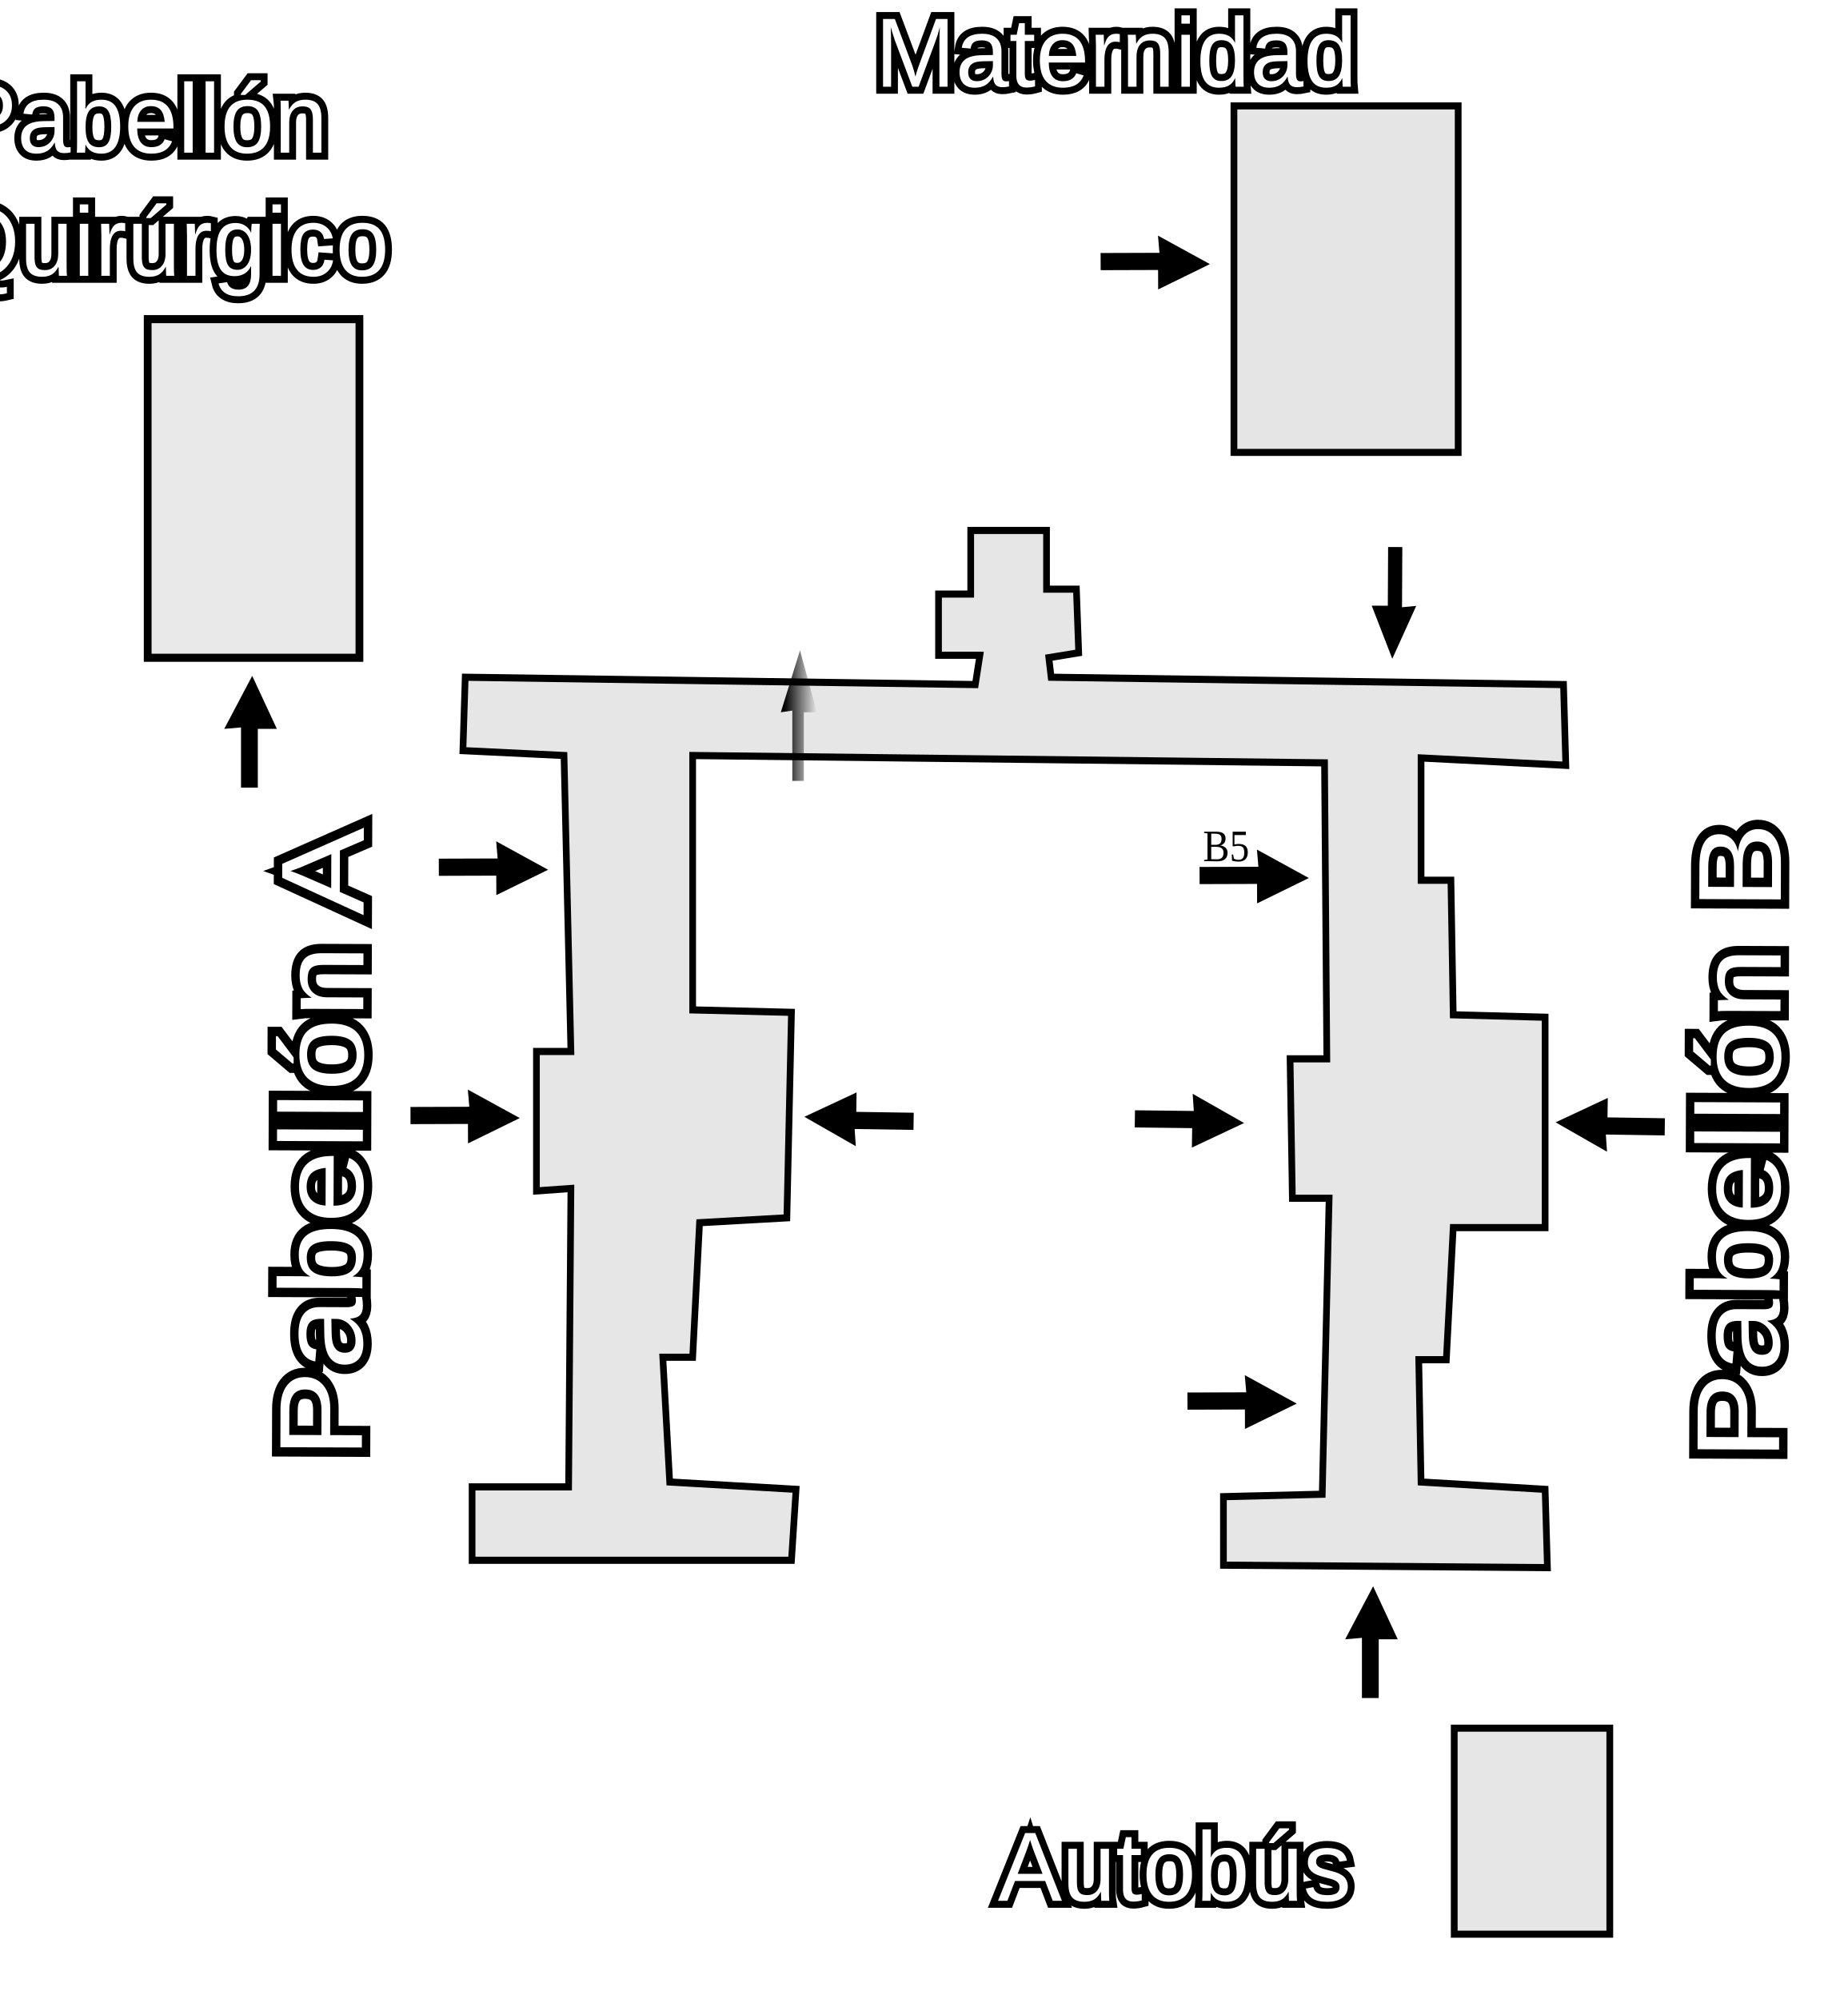
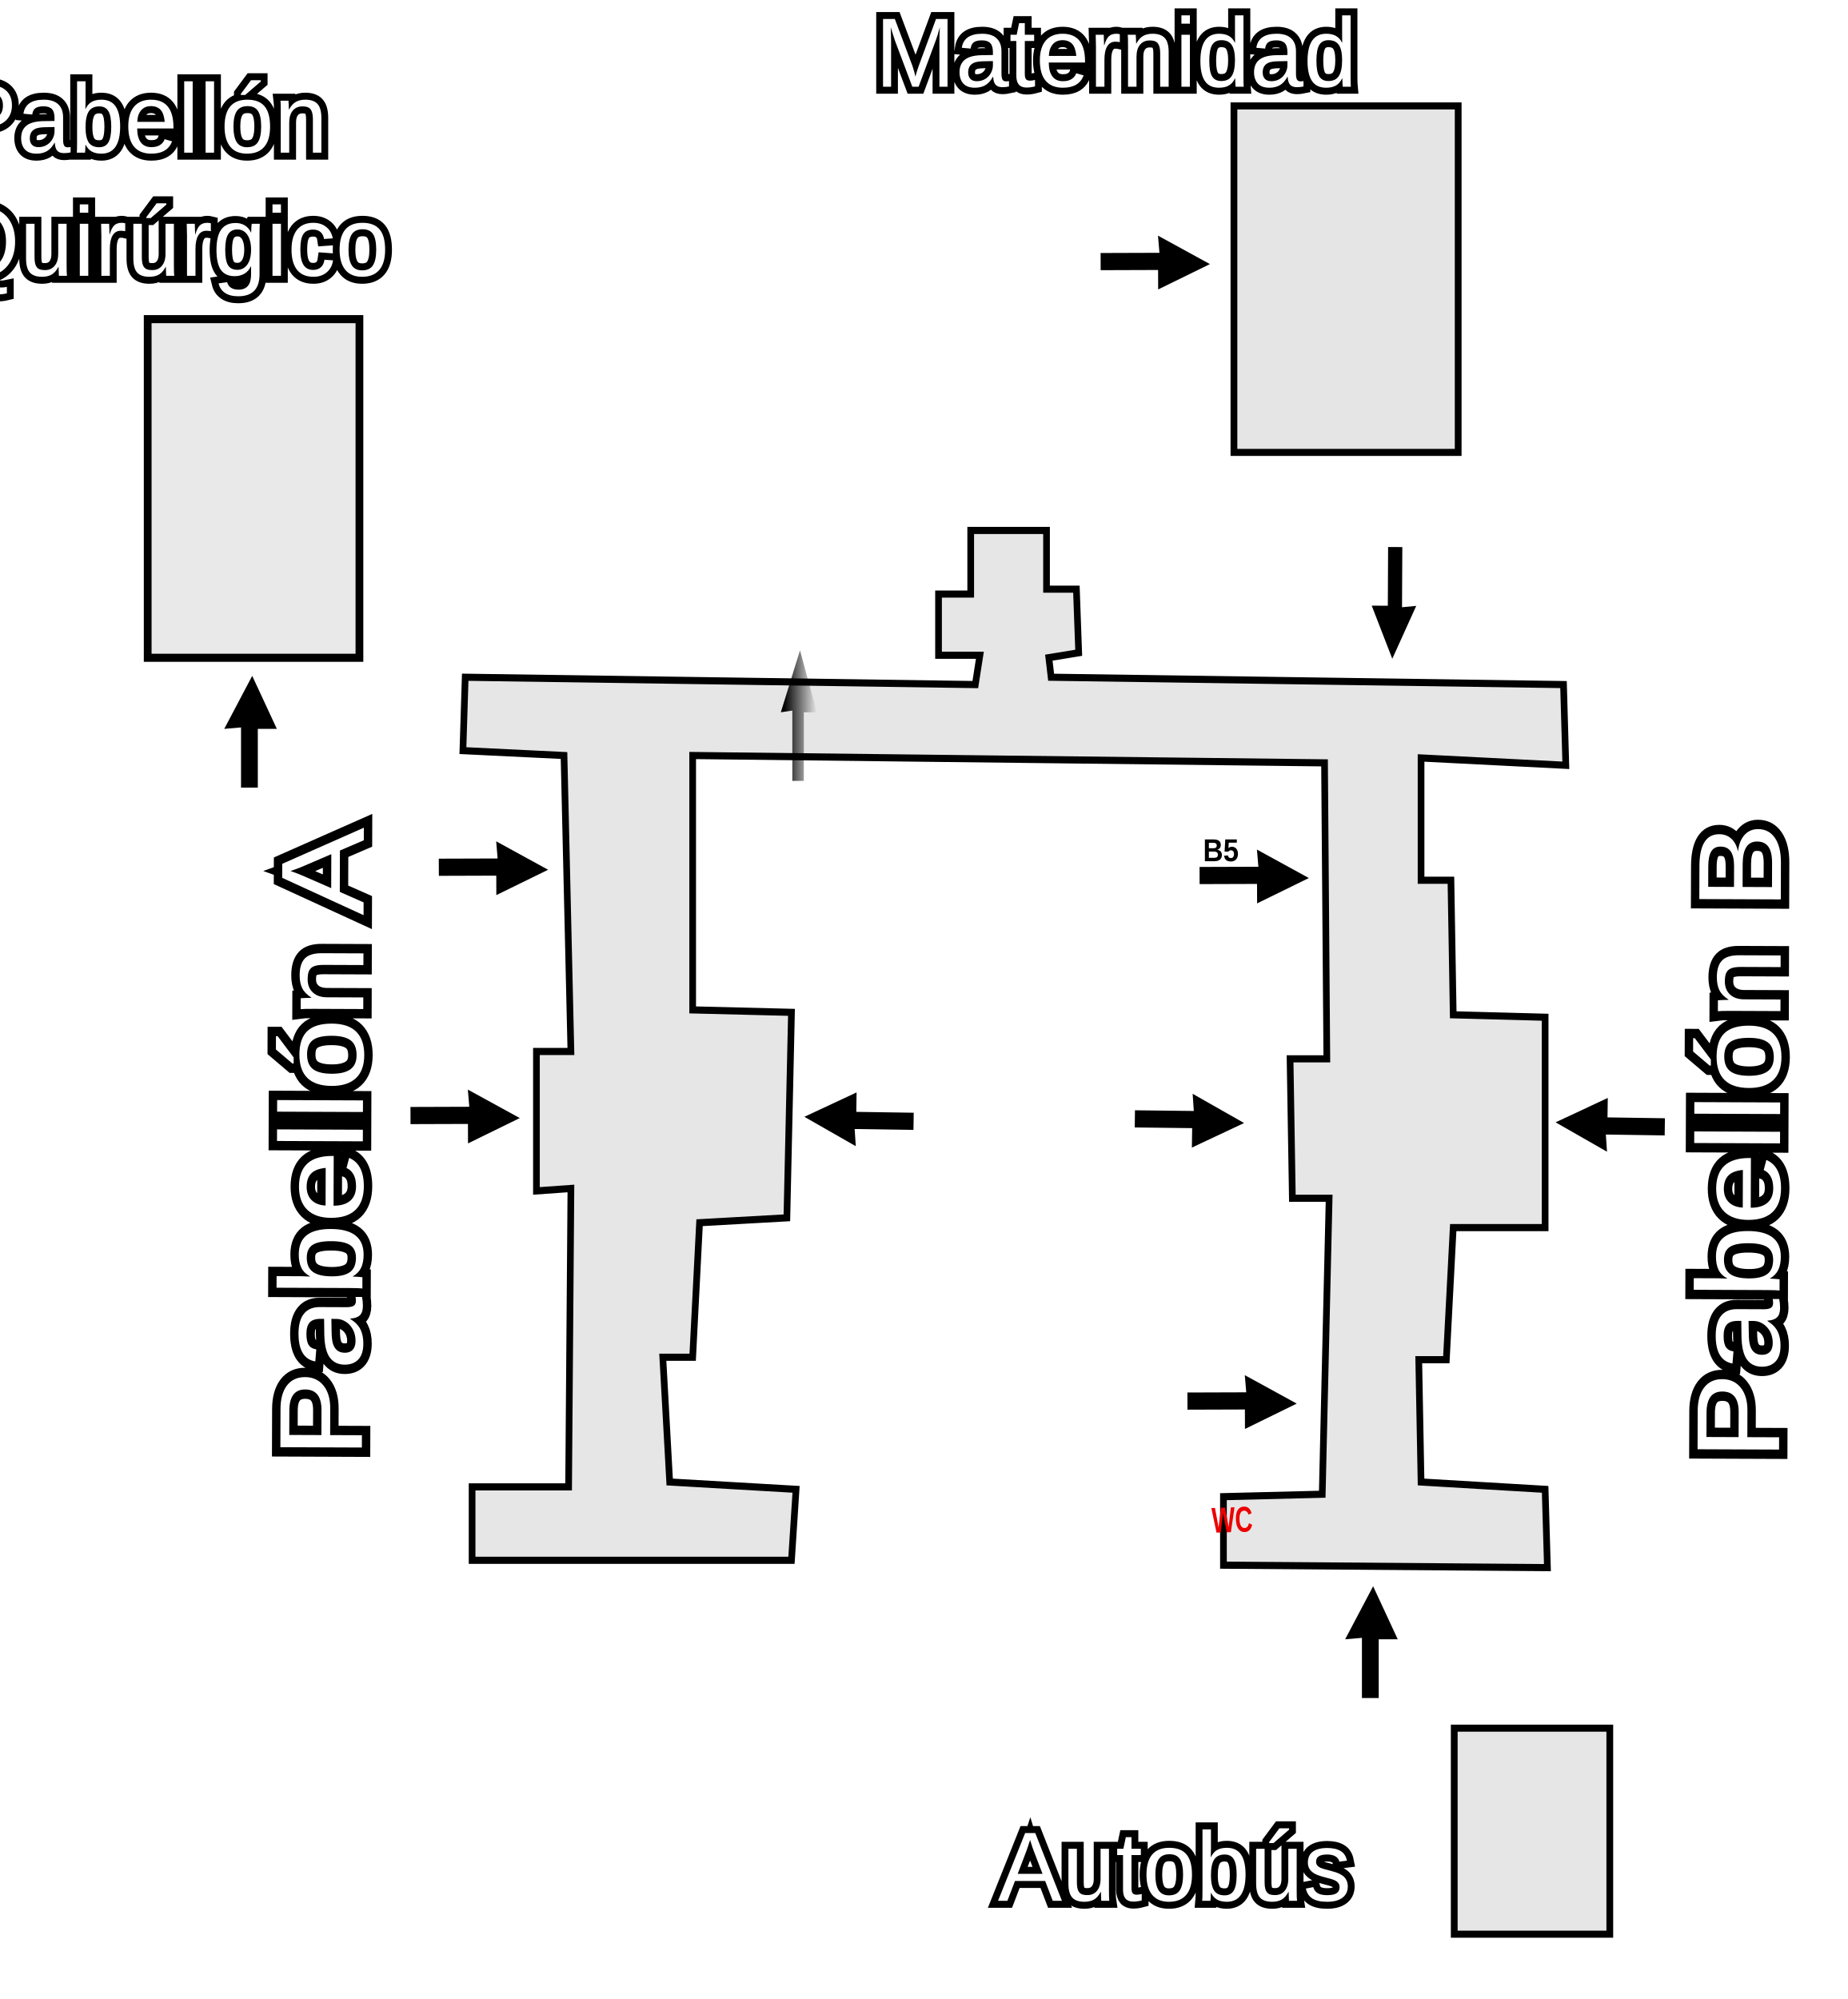
<svg xmlns="http://www.w3.org/2000/svg" xmlns:xlink="http://www.w3.org/1999/xlink" width="350.589mm" height="379.285mm" viewBox="0 0 350.589 379.285" version="1.1" id="svg1" xml:space="preserve">
  <defs id="defs1">
    <linearGradient id="linearGradient6">
      <stop style="stop-color:#000000;stop-opacity:1;" offset="0.083" id="stop6" />
      <stop style="stop-color:#000000;stop-opacity:0;" offset="1" id="stop7" />
    </linearGradient>
    <rect x="320.4" y="219.575" width="333.843" height="60.495" id="rect9" />
    <linearGradient id="swatch5">
      <stop style="stop-color:#000000;stop-opacity:1;" offset="0" id="stop5" />
    </linearGradient>
    <linearGradient id="swatch4">
      <stop style="stop-color:#000000;stop-opacity:1;" offset="0" id="stop4" />
    </linearGradient>
    <linearGradient id="swatch3">
      <stop style="stop-color:#040404;stop-opacity:1;" offset="0" id="stop3" />
    </linearGradient>
    <rect x="320.4" y="219.575" width="333.843" height="60.495" id="rect9-4" />
    <linearGradient xlink:href="#linearGradient6" id="linearGradient7" x1="111.335" y1="30.103" x2="146.032" y2="30.103" gradientUnits="userSpaceOnUse" />
  </defs>
  <g id="layer2" transform="matrix(0.8030116,0,0,0.8359274,51.04167,45.34601)">
    <rect style="fill:#ffffff;stroke:#000000;stroke-width:2.441;stroke-miterlimit:3.4;paint-order:markers stroke fill;fill-opacity:1" id="rect1" width="448.932" height="467.36" x="-67.739" y="-59.261" />
    <g id="g7" transform="matrix(1.295073,0,0,1.324514,-32.39242,-21.49235)">
      <path style="fill:#e6e6e6;fill-rule:nonzero;stroke:#040404;stroke-width:0;stroke-miterlimit:3.4;stroke-opacity:1;paint-order:markers stroke fill" d="m 196.178,275.403 59.105,0.419 -0.419,-13.414 -22.636,-1.258 -0.419,-20.959 h 5.03 l 1.258,-22.636 h 16.767 v -36.05 l -16.767,-0.419 -0.419,-23.055 h -5.449 v -20.959 l 26.409,1.258 -0.419,-13.833 -93.478,-1.258 -0.419,-3.353 5.449,-0.838 -0.419,-10.899 h -5.449 V 98.089 h -13.833 v 10.899 h -5.869 v 10.48 h 7.545 l -0.838,5.03 -93.059,-1.258 -0.419,12.575 18.444,0.838 1.258,50.721 h -6.288 v 23.893 l 6.288,-0.419 -0.419,51.14 H 59.105 v 12.575 h 58.266 l 0.838,-12.156 -23.055,-1.258 -1.258,-21.378 h 5.449 l 1.258,-23.055 15.929,-0.838 0.838,-35.211 -18.025,-0.419 v -43.595 l 115.275,1.258 0.419,50.721 h -6.707 l 0.419,23.893 h 6.707 l -1.258,50.721 -18.025,0.419 z" id="path2" transform="translate(2.952955,-31.91264)" />
      <path d="m 196.178,275.403 59.105,0.419 -0.419,-13.414 -22.636,-1.258 -0.419,-20.959 h 5.03 l 1.258,-22.636 h 16.767 v -36.05 l -16.767,-0.419 -0.419,-23.055 h -5.449 v -20.959 l 26.409,1.258 -0.419,-13.833 -93.478,-1.258 -0.419,-3.353 5.449,-0.838 -0.419,-10.899 h -5.449 V 98.089 h -13.833 v 10.899 h -5.869 v 10.48 h 7.545 l -0.838,5.03 -93.059,-1.258 -0.419,12.575 18.444,0.838 1.258,50.721 h -6.288 v 23.893 l 6.288,-0.419 -0.419,51.14 H 59.105 v 12.575 h 58.266 l 0.838,-12.156 -23.055,-1.258 -1.258,-21.378 h 5.449 l 1.258,-23.055 15.929,-0.838 0.838,-35.211 -18.025,-0.419 v -43.595 l 115.275,1.258 0.419,50.721 h -6.707 l 0.419,23.893 h 6.707 l -1.258,50.721 -18.025,0.419 z" id="path3" style="fill:#e6e6e6;stroke:#000000;stroke-width:1.221;stroke-dasharray:none;stroke-opacity:1" transform="translate(2.952955,-31.91264)" />
      <text xml:space="preserve" transform="matrix(0.00143737,-0.4239468,0.4052294,0.00150376,-67.01926,377.3202)" id="text8" style="font-size:53.333px;font-family:Arial;-inkscape-font-specification:Arial;text-align:center;white-space:pre;shape-inside:url(#rect9);display:inline;fill:#ffffff;fill-opacity:1;stroke:#000000;stroke-width:7.559;stroke-miterlimit:3.4;stroke-dasharray:none;stroke-opacity:1;paint-order:markers stroke fill">
        <tspan x="359.808" y="267.614" id="tspan2">Pabellón A</tspan>
      </text>
      <text xml:space="preserve" transform="matrix(0.00143737,-0.4239468,0.4052294,0.00150376,191.5278,377.0473)" id="text8-8" style="font-size:53.333px;font-family:Arial;-inkscape-font-specification:Arial;text-align:center;white-space:pre;shape-inside:url(#rect9-4);display:inline;fill:#ffffff;fill-opacity:1;stroke:#000000;stroke-width:7.559;stroke-miterlimit:3.4;stroke-dasharray:none;stroke-opacity:1;paint-order:markers stroke fill">
        <tspan x="358.337" y="267.614" id="tspan3">Pabellón B</tspan>
      </text>
      <text xml:space="preserve" style="font-size:17.223px;font-family:Arial;-inkscape-font-specification:Arial;text-align:center;text-anchor:middle;fill:#ffffff;fill-opacity:1;stroke:#000000;stroke-width:2.441;stroke-miterlimit:3.4;stroke-dasharray:none;stroke-opacity:1;paint-order:markers stroke fill" x="23.017" y="1.466" id="text10" transform="scale(1.020289,0.9801141)">
        <tspan id="tspan10" style="stroke-width:2.441" x="23.017" y="1.466">Pabellón</tspan>
        <tspan style="stroke-width:2.441" x="23.017" y="22.995" id="tspan11">Quirúrgico</tspan>
      </text>
      <text xml:space="preserve" style="font-size:17.223px;font-family:Arial;-inkscape-font-specification:Arial;text-align:center;text-anchor:middle;fill:#ffffff;fill-opacity:1;stroke:#000000;stroke-width:2.441;stroke-miterlimit:3.4;stroke-dasharray:none;stroke-opacity:1;paint-order:markers stroke fill" x="203.183" y="307.113" id="text13" transform="scale(1.020289,0.9801141)">
        <tspan id="tspan13" style="stroke-width:2.441" x="203.183" y="307.113">Autobús</tspan>
      </text>
      <path style="fill:#000000;fill-opacity:1;fill-rule:nonzero;stroke:none;stroke-width:2.441;stroke-miterlimit:3.4;stroke-dasharray:none;stroke-opacity:1;paint-order:markers stroke fill" d="m 122.408,27.976 v 29.785 h 11.074 V 28.685 h 8.121 4.429 L 129.791,2.445 111.335,28.685 Z" id="path13" transform="matrix(0.2765958,0,0,0.3461538,190.5375,246.2625)" />
      <path style="fill:#000000;fill-opacity:1;fill-rule:nonzero;stroke:none;stroke-width:2.441;stroke-miterlimit:3.4;stroke-dasharray:none;stroke-opacity:1;paint-order:markers stroke fill" d="m 122.408,27.976 v 29.785 h 11.074 V 28.685 h 8.121 4.429 L 129.791,2.445 111.335,28.685 Z" id="path13-8" transform="matrix(-0.2340396,-0.00114023,0.00182751,-0.3461494,260.3057,89.15613)" />
      <path style="fill:url(#linearGradient7);fill-rule:nonzero;stroke:none;stroke-width:2.441;stroke-miterlimit:3.4;stroke-dasharray:none;stroke-opacity:1;paint-order:markers stroke fill" d="m 122.408,27.976 v 29.785 h 11.074 V 28.685 h 8.121 4.429 L 129.791,2.445 111.335,28.685 Z" id="path15" transform="matrix(0.1894685,0,0,0.404331,97.28742,85.73216)" />
      <path style="fill:#000000;fill-opacity:1;fill-rule:nonzero;stroke:none;stroke-width:2.441;stroke-miterlimit:3.4;stroke-dasharray:none;stroke-opacity:1;paint-order:markers stroke fill" d="m 122.408,27.976 v 29.785 h 11.074 V 28.685 h 8.121 4.429 L 129.791,2.445 111.335,28.685 Z" id="path16" transform="matrix(0.00408521,-0.2656755,0.3603035,0.00511255,258.3149,202.0707)" />
      <path style="fill:#000000;fill-opacity:1;fill-rule:nonzero;stroke:none;stroke-width:2.441;stroke-miterlimit:3.4;stroke-dasharray:none;stroke-opacity:1;paint-order:markers stroke fill" d="m 122.408,27.976 v 29.785 h 11.074 V 28.685 h 8.121 4.429 L 129.791,2.445 111.335,28.685 Z" id="path18" transform="matrix(-0.0040473,0.26566,-0.360342,-0.00401658,204.2998,133.2495)" />
      <path style="fill:#000000;fill-opacity:1;fill-rule:nonzero;stroke:none;stroke-width:2.441;stroke-miterlimit:3.4;stroke-dasharray:none;stroke-opacity:1;paint-order:markers stroke fill" d="m 122.408,27.976 v 29.785 h 11.074 V 28.685 h 8.121 4.429 L 129.791,2.445 111.335,28.685 Z" id="path20" transform="matrix(8.7274737e-4,0.2657031,-0.360341,0.00109223,215.479,91.24859)" />
      <path style="fill:#000000;fill-opacity:1;fill-rule:nonzero;stroke:none;stroke-width:2.441;stroke-miterlimit:3.4;stroke-dasharray:none;stroke-opacity:1;paint-order:markers stroke fill" d="m 122.408,27.976 v 29.785 h 11.074 V 28.685 h 8.121 4.429 L 129.791,2.445 111.335,28.685 Z" id="path22" transform="matrix(8.7274737e-4,0.2657031,-0.360341,0.00109223,213.2643,181.3131)" />
      <path style="fill:#000000;fill-opacity:1;fill-rule:nonzero;stroke:none;stroke-width:2.441;stroke-miterlimit:3.4;stroke-dasharray:none;stroke-opacity:1;paint-order:markers stroke fill" d="m 122.408,27.976 v 29.785 h 11.074 V 28.685 h 8.121 4.429 L 129.791,2.445 111.335,28.685 Z" id="path24" transform="matrix(8.7274737e-4,0.2657031,-0.360341,0.00109223,76.69008,89.83025)" />
      <path style="fill:#000000;fill-opacity:1;fill-rule:nonzero;stroke:none;stroke-width:2.441;stroke-miterlimit:3.4;stroke-dasharray:none;stroke-opacity:1;paint-order:markers stroke fill" d="m 122.408,27.976 v 29.785 h 11.074 V 28.685 h 8.121 4.429 L 129.791,2.445 111.335,28.685 Z" id="path26" transform="matrix(8.7274737e-4,0.2657031,-0.360341,0.00109223,71.52241,132.3804)" />
      <path style="fill:#000000;fill-opacity:1;fill-rule:nonzero;stroke:none;stroke-width:2.441;stroke-miterlimit:3.4;stroke-dasharray:none;stroke-opacity:1;paint-order:markers stroke fill" d="m 122.408,27.976 v 29.785 h 11.074 V 28.685 h 8.121 4.429 L 129.791,2.445 111.335,28.685 Z" id="path28" transform="matrix(0.2765958,0,0,0.3461538,-13.95466,90.24518)" />
      <path style="fill:#000000;fill-opacity:1;fill-rule:nonzero;stroke:none;stroke-width:2.441;stroke-miterlimit:3.4;stroke-dasharray:none;stroke-opacity:1;paint-order:markers stroke fill" d="m 122.408,27.976 v 29.785 h 11.074 V 28.685 h 8.121 4.429 L 129.791,2.445 111.335,28.685 Z" id="path1" transform="matrix(0.00408521,-0.2656755,0.3603035,0.00511255,121.2688,201.1242)" />
    </g>
    <g id="g1" transform="translate(-84.56622,-20.05835)">
      <path style="fill:#000000;fill-opacity:1;fill-rule:nonzero;stroke:none;stroke-width:2.441;stroke-miterlimit:3.4;stroke-dasharray:none;stroke-opacity:1;paint-order:markers stroke fill" d="m 122.408,27.976 v 29.785 h 11.074 V 28.685 h 8.121 4.429 L 129.791,2.445 111.335,28.685 Z" id="path30" transform="matrix(0.00113027,0.3519275,-0.466668,0.00144667,307.8573,-19.92407)" />
      <text xml:space="preserve" style="font-size:17.223px;font-family:Arial;-inkscape-font-specification:Arial;text-align:center;text-anchor:middle;fill:#ffffff;fill-opacity:1;stroke:#000000;stroke-width:2.441;stroke-miterlimit:3.4;stroke-dasharray:none;stroke-opacity:1;paint-order:markers stroke fill" x="256.726" y="5.389" id="text12" transform="matrix(1.321349,0,0,1.298175,-32.39242,-21.49235)">
        <tspan id="tspan12" style="stroke-width:2.441" x="256.726" y="5.389">Maternidad</tspan>
      </text>
      <rect style="fill:#e5e5e5;fill-opacity:1;stroke:#000000;stroke-width:3.197;stroke-miterlimit:3.4;stroke-dasharray:none;stroke-opacity:1;paint-order:markers stroke fill" id="rect7" width="51.379" height="77.046" x="313.342" y="-9.348" />
    </g>
    <rect style="fill:#e6e6e6;fill-opacity:1;stroke:#000000;stroke-width:3.197;stroke-miterlimit:3.4;stroke-dasharray:none;stroke-opacity:1;paint-order:markers stroke fill" id="rect8" width="35.154" height="45.165" x="280.824" y="338.809" />
    <rect style="fill:#e9e9e9;fill-opacity:1;stroke:#000000;stroke-width:3.667;stroke-miterlimit:3.4;stroke-dasharray:none;stroke-opacity:1;paint-order:markers stroke fill" id="rect5" width="48.195" height="75.03" x="-27.753" y="19.108" />
-     <text xml:space="preserve" style="font-size:9.793px;fill:#000000;stroke-width:0.816" x="230.205" y="135.373" id="text1" transform="scale(0.9585581,1.043233)">
-       <tspan id="tspan1" style="fill:#000000;stroke-width:0.816" x="230.205" y="135.373">B5</tspan>
+     <text xml:space="preserve" style="font-size:6.889px;fill:#000000;stroke-width:0.816;-inkscape-font-specification:'Arial, Bold';font-family:Arial;font-weight:bold;font-style:normal;font-stretch:normal;font-variant:normal;font-variant-ligatures:normal;font-variant-caps:normal;font-variant-numeric:normal;font-variant-east-asian:normal" x="230.205" y="135.373" id="text1" transform="scale(0.9585581,1.043233)">
+       <tspan id="tspan1" style="fill:#000000;stroke-width:0.816;-inkscape-font-specification:'Arial, Bold';font-family:Arial;font-weight:bold;font-style:normal;font-stretch:normal;font-variant:normal;font-size:6.889px;font-variant-ligatures:normal;font-variant-caps:normal;font-variant-numeric:normal;font-variant-east-asian:normal" x="230.205" y="135.373">B5</tspan>
+     </text>
+     <text xml:space="preserve" style="font-style:normal;font-variant:normal;font-weight:bold;font-stretch:normal;font-size:6.889px;font-family:Arial;-inkscape-font-specification:'Arial, Bold';font-variant-ligatures:normal;font-variant-caps:normal;font-variant-numeric:normal;font-variant-east-asian:normal;text-align:center;text-anchor:middle;fill:#000000;stroke:#fdfdfd;stroke-width:0;stroke-linejoin:round;stroke-miterlimit:3.4;paint-order:markers stroke fill" x="263.497" y="252.939" id="text17" transform="matrix(0.8420904,-0.02536373,0.03872242,1.186355,0,0)">
+       <tspan id="tspan17" style="font-style:normal;font-variant:normal;font-weight:bold;font-stretch:normal;font-size:6.889px;font-family:Arial;-inkscape-font-specification:'Arial, Bold';font-variant-ligatures:normal;font-variant-caps:normal;font-variant-numeric:normal;font-variant-east-asian:normal;fill:#ec0000;fill-opacity:1;stroke-width:0" x="263.497" y="252.939">WC</tspan>
    </text>
  </g>
</svg>
